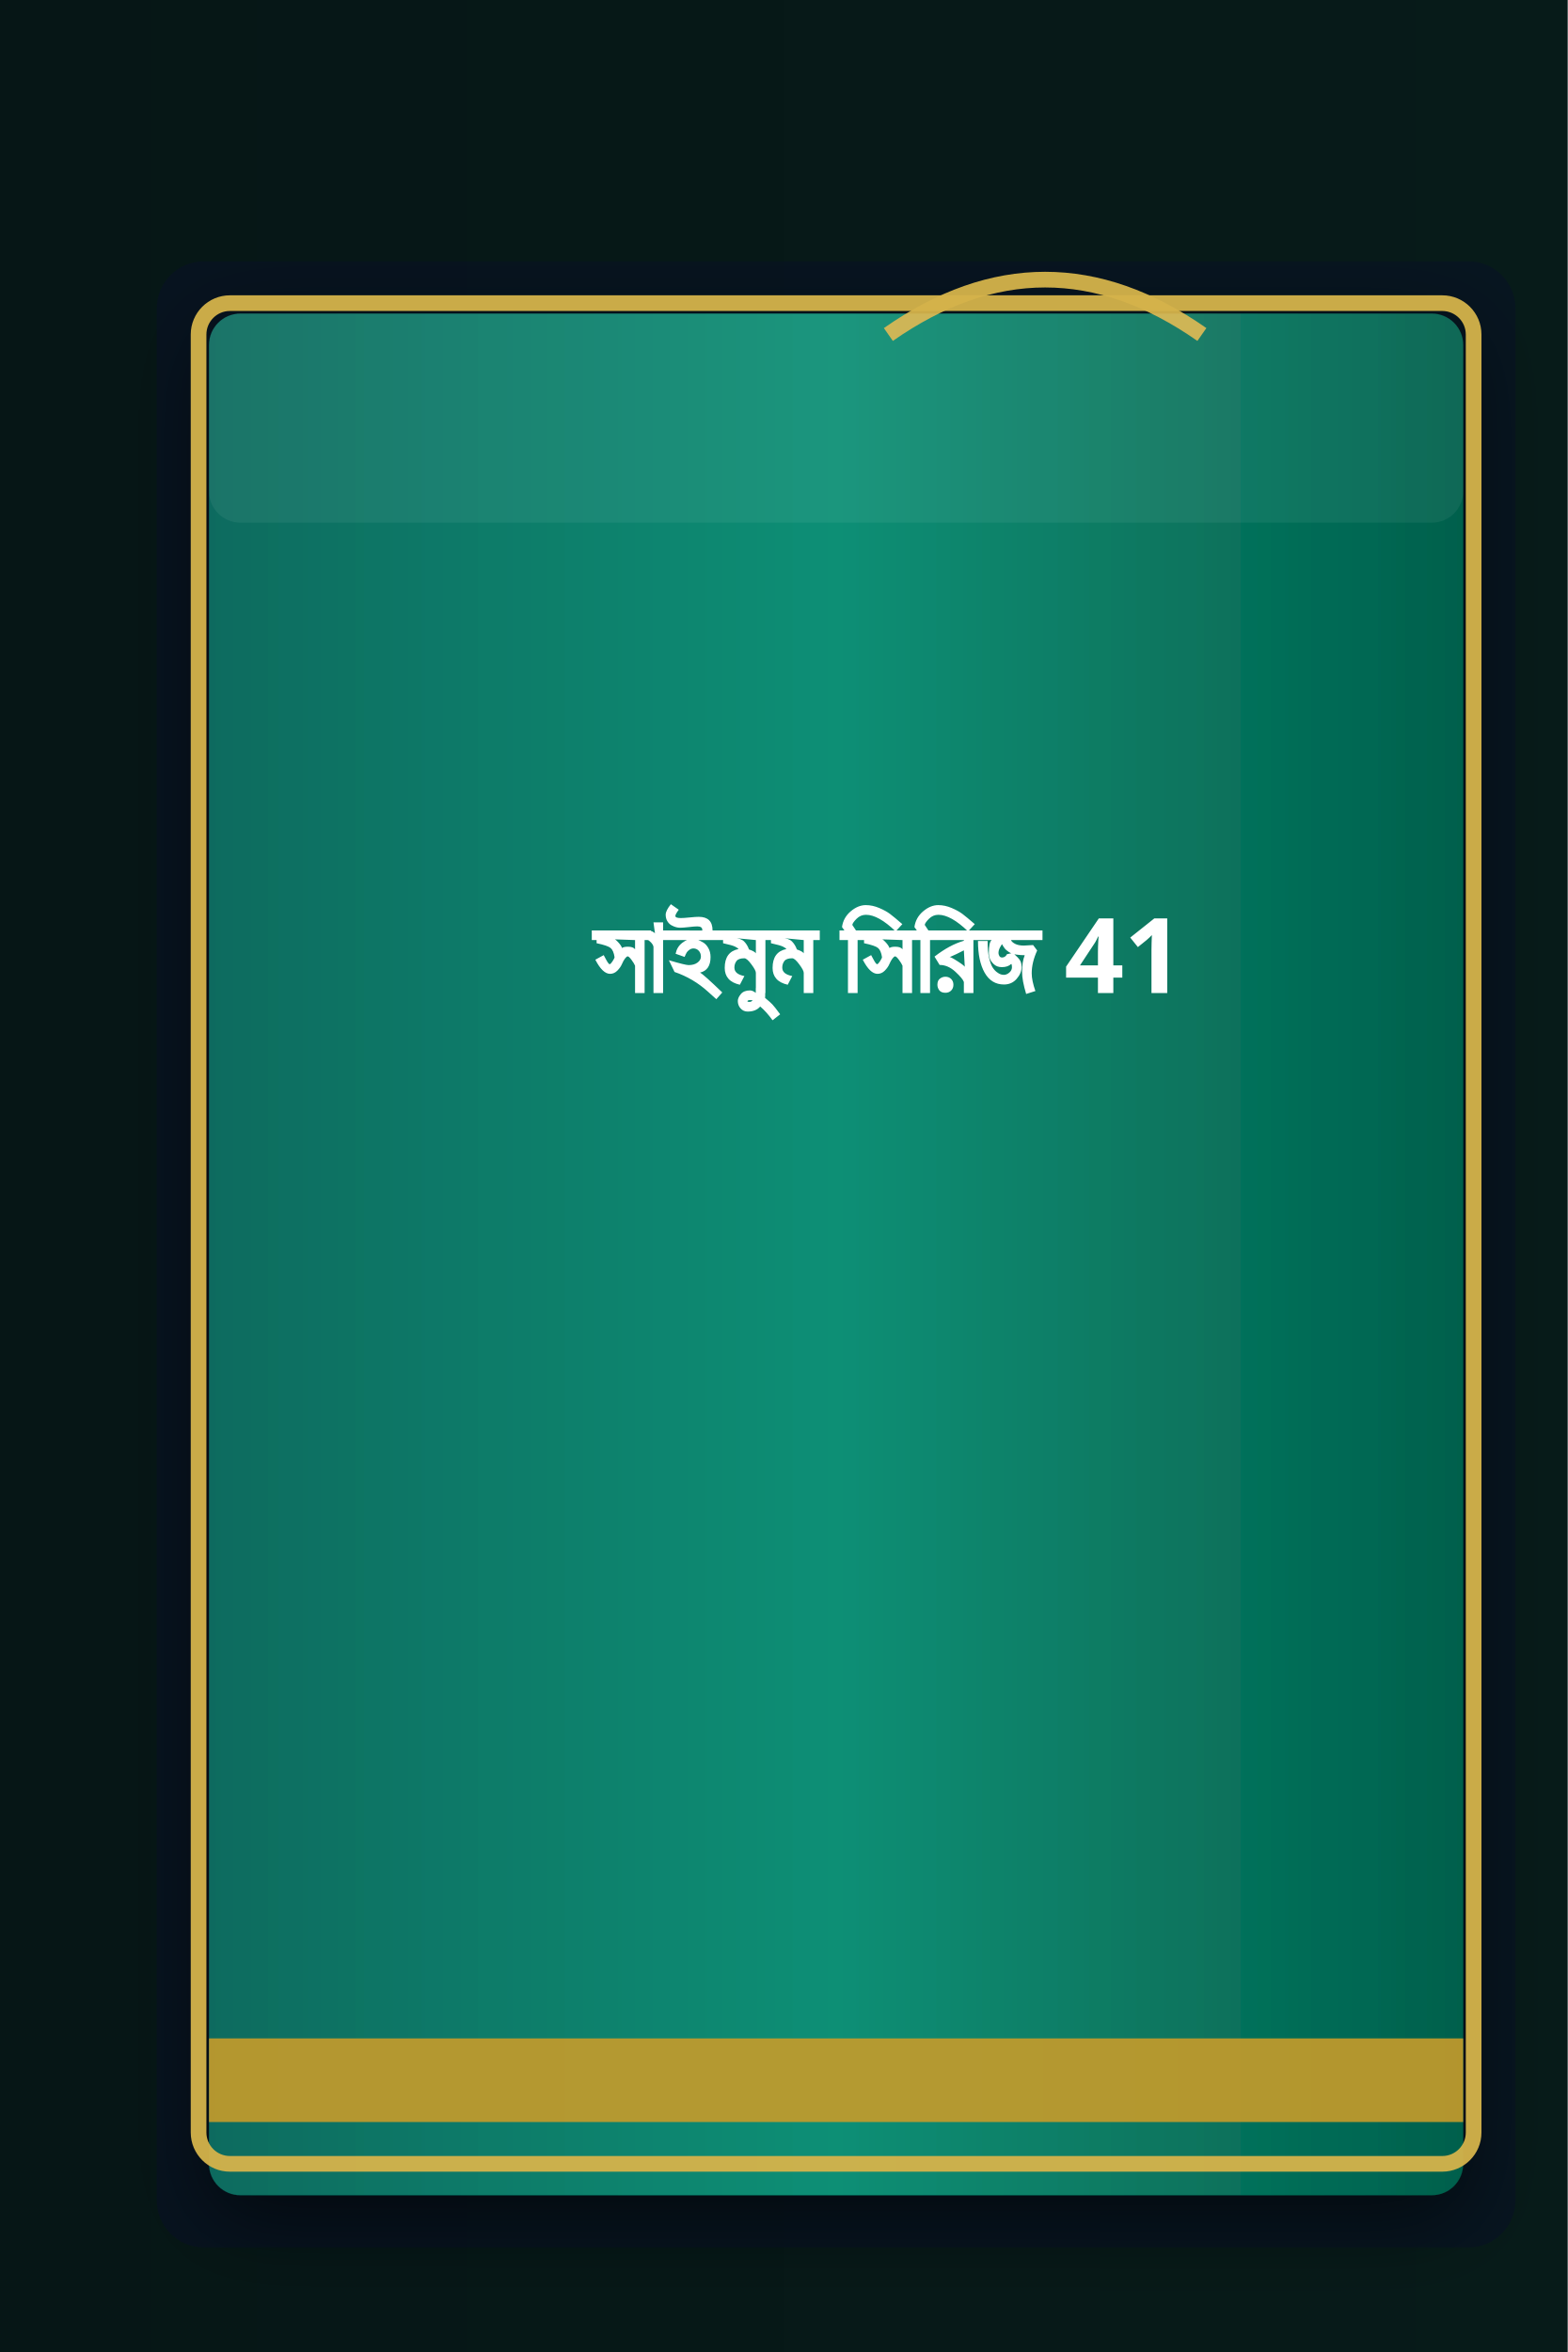
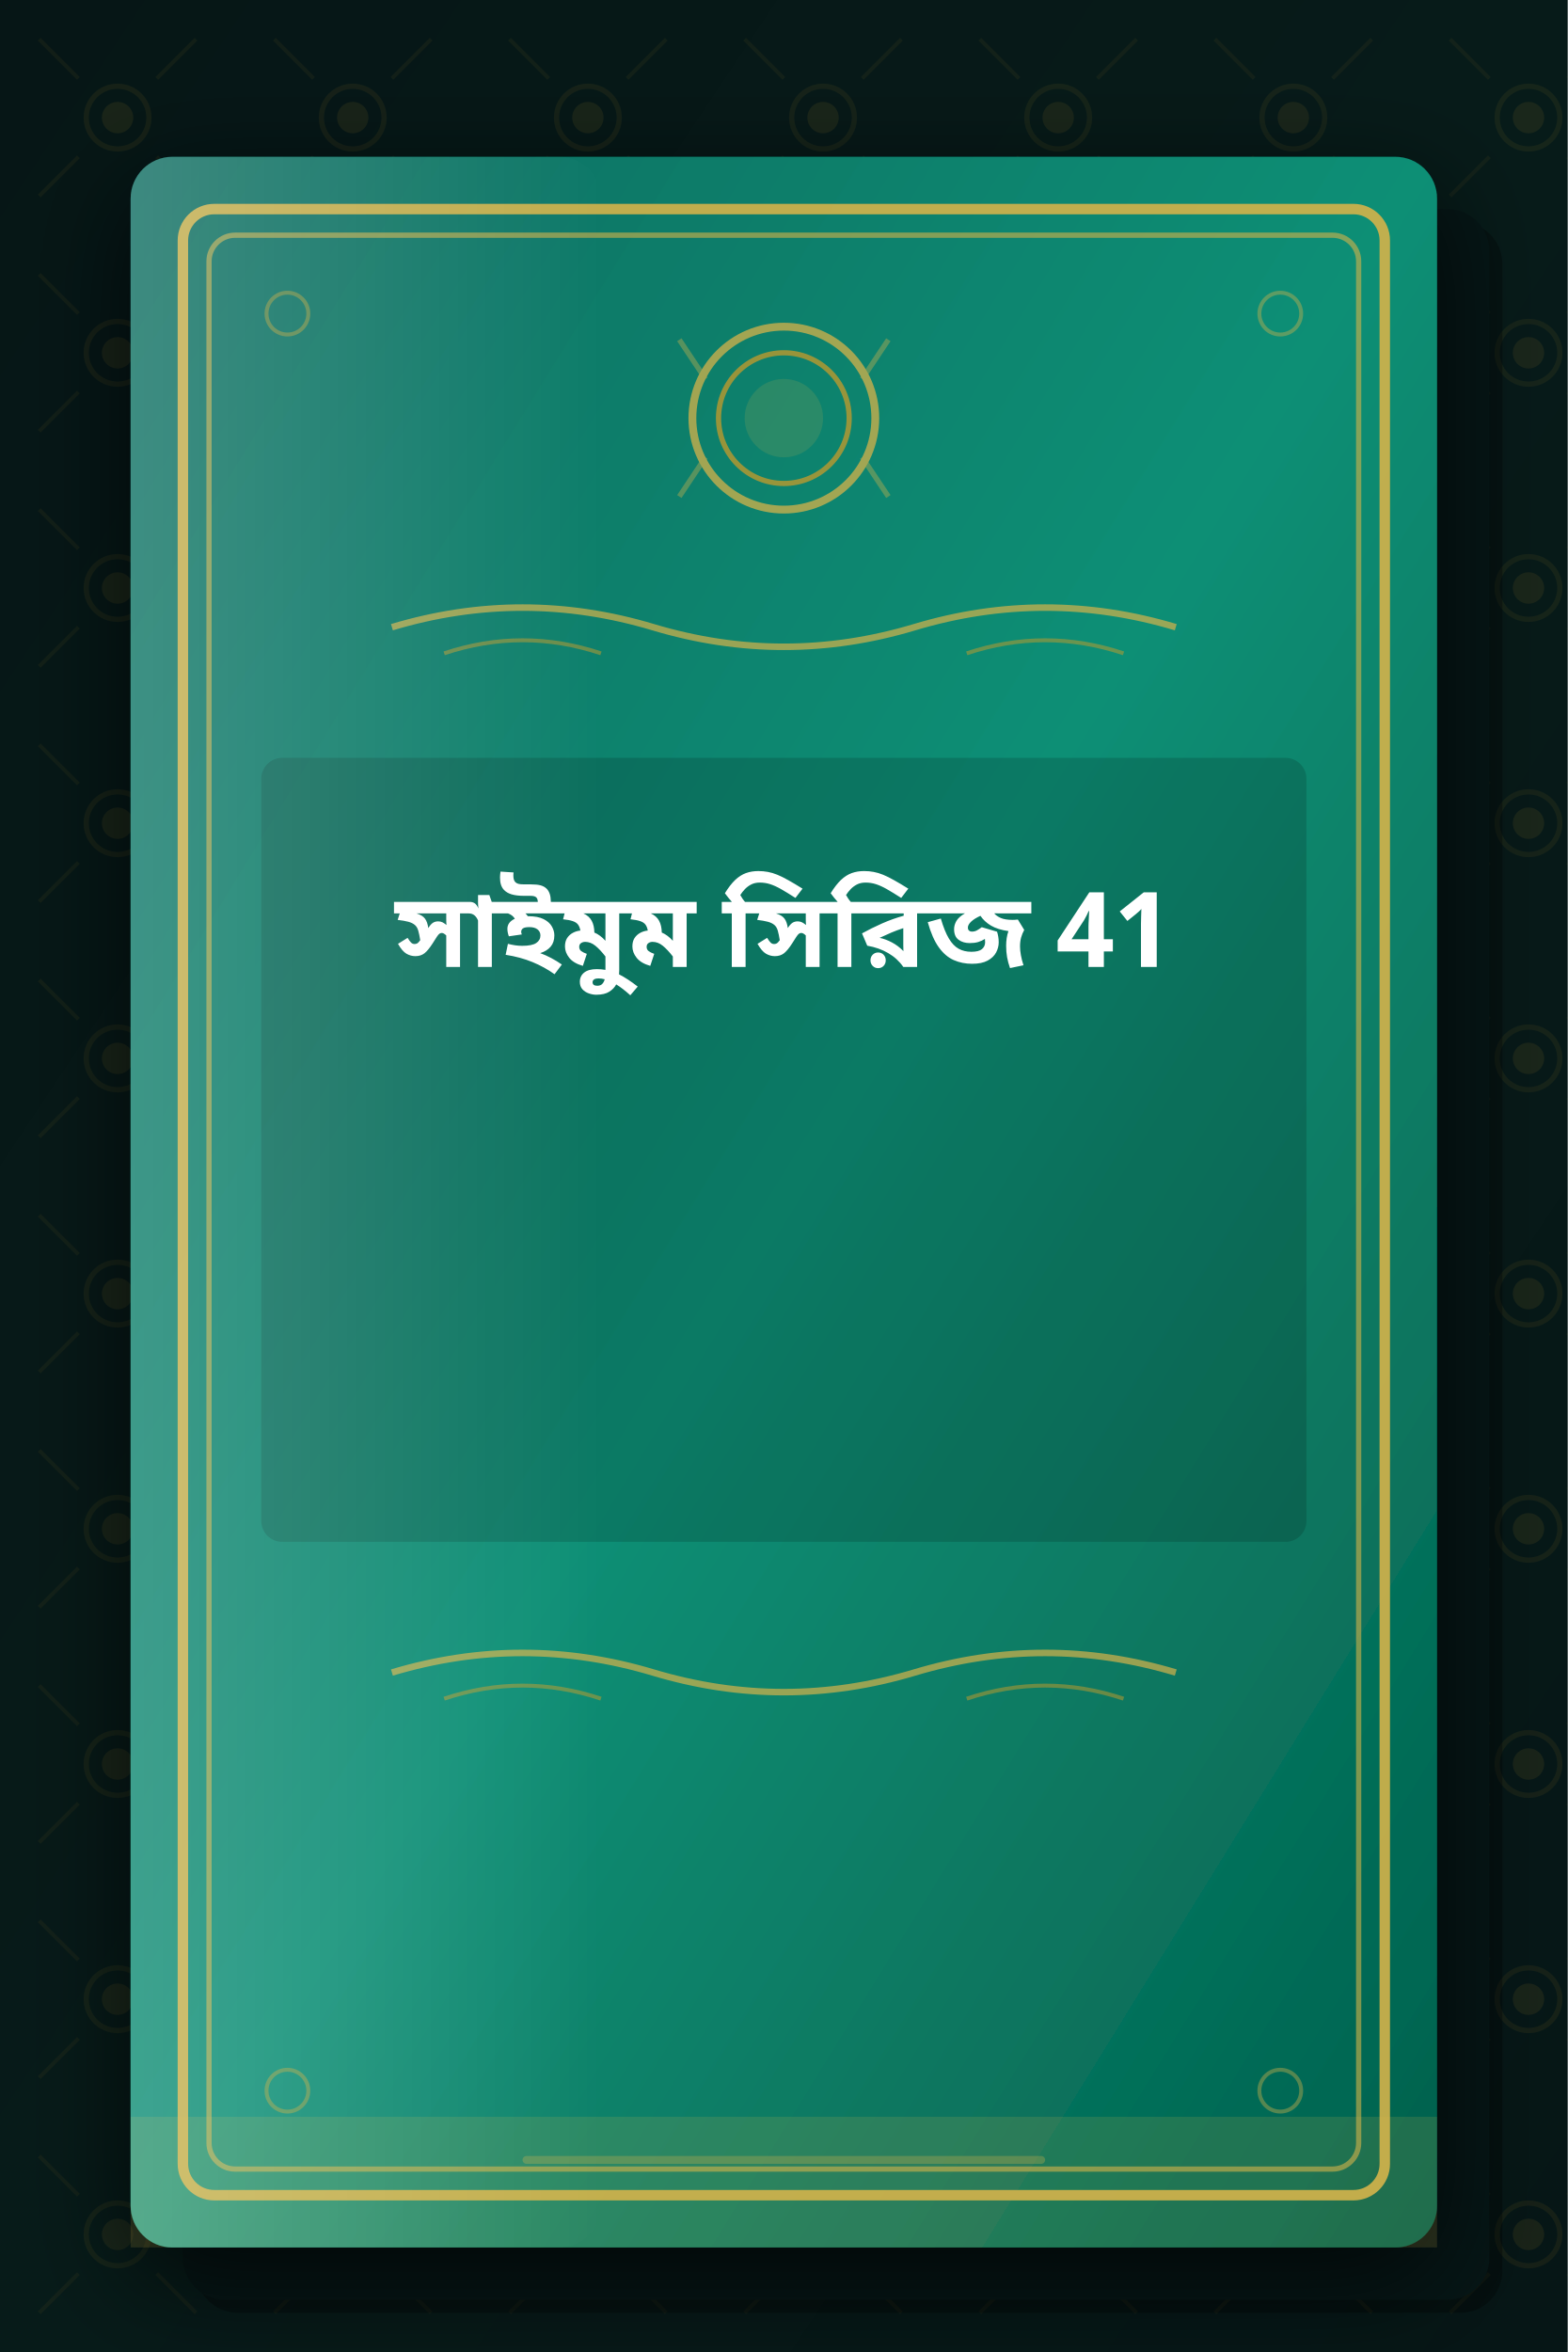
<svg xmlns="http://www.w3.org/2000/svg" width="600" height="900" viewBox="0 0 600 900">
  <defs>
-     <linearGradient id="g" x1="0" x2="1">
+     <linearGradient id="bga1w5cp" x1="0" x2="1" y1="0" y2="1">
      <stop offset="0%" stop-color="#061616" />
-       <stop offset="100%" stop-color="#071b19" />
+       <stop offset="50%" stop-color="#071b19" />
+       <stop offset="100%" stop-color="#061616" />
    </linearGradient>
-     <linearGradient id="coverGrad" x1="0" x2="1">
+     <linearGradient id="covera1w5cp" x1="0" x2="1" y1="0" y2="1">
      <stop offset="0%" stop-color="#0f6b5f" />
      <stop offset="50%" stop-color="#0b8f75" />
      <stop offset="100%" stop-color="#04604c" />
    </linearGradient>
-     <filter id="ds" x="-20%" y="-20%" width="140%" height="140%">
-       <feDropShadow dx="0" dy="8" stdDeviation="16" flood-color="#000" flood-opacity="0.6" />
+     <filter id="shadowa1w5cp" x="-20%" y="-20%" width="140%" height="140%">
+       <feDropShadow dx="0" dy="12" stdDeviation="20" flood-color="#000" flood-opacity="0.7" />
    </filter>
+     <pattern id="patterna1w5cp" x="0" y="0" width="90" height="90" patternUnits="userSpaceOnUse">
+       <circle cx="45" cy="45" r="12" fill="none" stroke="#c79b2a" stroke-width="2" opacity="0.08" />
+       <circle cx="45" cy="45" r="6" fill="#c79b2a" opacity="0.1" />
+       <line x1="15" y1="15" x2="30" y2="30" stroke="#c79b2a" stroke-width="1.5" opacity="0.06" />
+       <line x1="75" y1="15" x2="60" y2="30" stroke="#c79b2a" stroke-width="1.5" opacity="0.06" />
+       <line x1="15" y1="75" x2="30" y2="60" stroke="#c79b2a" stroke-width="1.5" opacity="0.06" />
+       <line x1="75" y1="75" x2="60" y2="60" stroke="#c79b2a" stroke-width="1.5" opacity="0.06" />
+     </pattern>
+     <linearGradient id="shinea1w5cp" x1="0" x2="1" y1="0" y2="0">
+       <stop offset="0%" stop-color="#fff" stop-opacity="0.2" />
+       <stop offset="100%" stop-color="#fff" stop-opacity="0" />
+     </linearGradient>
  </defs>
-   <rect width="100%" height="100%" fill="url(#g)" />
-   <g transform="translate(40,80)">
-     <rect x="20" y="20" width="520" height="760" rx="18" fill="#071026" opacity="0.55" />
-     <rect x="40" y="40" width="480" height="720" rx="12" fill="url(#coverGrad)" filter="url(#ds)" />
-     <rect x="36" y="36" width="488" height="712" rx="12" fill="none" stroke="#d4b24a" stroke-width="6" opacity="0.95" />
-     <path d="M300 48 C340 20 380 20 420 48" fill="none" stroke="#d4b24a" stroke-width="6" opacity="0.95" />
-     <rect x="40" y="700" width="480" height="32" fill="#c79b2a" opacity="0.9" />
-     <rect x="40" y="40" width="480" height="80" rx="12" fill="rgba(255,255,255,0.06)" />
-     <text x="300" y="300" text-anchor="middle" fill="#ffffff" font-family="Noto Sans, Arial, sans-serif" style="font-weight:700;">
-       <tspan x="300" dy="0" font-size="40" font-weight="700">সাইমুম সিরিজ 41</tspan>
+   <rect width="100%" height="100%" fill="url(#bga1w5cp)" />
+   <rect width="100%" height="100%" fill="url(#patterna1w5cp)" />
+   <g transform="translate(50,60)">
+     <rect x="25" y="25" width="500" height="800" rx="16" fill="#000" opacity="0.3" />
+     <rect x="20" y="20" width="500" height="800" rx="16" fill="#061616" />
+     <rect x="0" y="0" width="500" height="800" rx="16" fill="url(#covera1w5cp)" filter="url(#shadowa1w5cp)" />
+     <rect x="20" y="20" width="460" height="760" rx="12" fill="none" stroke="#d4b24a" stroke-width="4" opacity="0.9" />
+     <rect x="30" y="30" width="440" height="740" rx="10" fill="none" stroke="#d4b24a" stroke-width="2" opacity="0.6" />
+     <g opacity="0.75">
+       <circle cx="250" cy="100" r="35" fill="none" stroke="#d4b24a" stroke-width="3" />
+       <circle cx="250" cy="100" r="25" fill="none" stroke="#c79b2a" stroke-width="2" />
+       <circle cx="250" cy="100" r="15" fill="#d4b24a" opacity="0.2" />
+       <path d="M210 70 L220 85" stroke="#d4b24a" stroke-width="2" opacity="0.5" />
+       <path d="M290 70 L280 85" stroke="#d4b24a" stroke-width="2" opacity="0.5" />
+       <path d="M210 130 L220 115" stroke="#d4b24a" stroke-width="2" opacity="0.5" />
+       <path d="M290 130 L280 115" stroke="#d4b24a" stroke-width="2" opacity="0.5" />
+     </g>
+     <path d="M100 180 Q150 165 200 180 T300 180 T400 180" fill="none" stroke="#d4b24a" stroke-width="2.5" opacity="0.7" />
+     <path d="M120 190 Q150 180 180 190" fill="none" stroke="#c79b2a" stroke-width="1.5" opacity="0.5" />
+     <path d="M320 190 Q350 180 380 190" fill="none" stroke="#c79b2a" stroke-width="1.5" opacity="0.5" />
+     <rect x="50" y="230" width="400" height="300" rx="8" fill="#000" opacity="0.15" />
+     <text x="250" y="310" text-anchor="middle" fill="#ffffff" font-family="'Noto Sans Bengali', 'Noto Sans', Arial, sans-serif" font-weight="700">
+       <tspan x="250" dy="0" font-size="40">সাইমুম সিরিজ 41</tspan>
    </text>
+     <path d="M100 580 Q150 565 200 580 T300 580 T400 580" fill="none" stroke="#d4b24a" stroke-width="2.5" opacity="0.7" />
+     <path d="M120 590 Q150 580 180 590" fill="none" stroke="#c79b2a" stroke-width="1.5" opacity="0.5" />
+     <path d="M320 590 Q350 580 380 590" fill="none" stroke="#c79b2a" stroke-width="1.5" opacity="0.5" />
+     <rect x="0" y="750" width="500" height="50" fill="#d4b24a" opacity="0.15" rx="0 0 16 16" />
+     <rect x="150" y="765" width="200" height="3" fill="#d4b24a" opacity="0.3" rx="1.5" />
+     <rect x="0" y="0" width="180" height="800" rx="16" fill="url(#shinea1w5cp)" />
+     <circle cx="60" cy="60" r="8" fill="none" stroke="#d4b24a" stroke-width="1.5" opacity="0.4" />
+     <circle cx="440" cy="60" r="8" fill="none" stroke="#d4b24a" stroke-width="1.5" opacity="0.4" />
+     <circle cx="60" cy="740" r="8" fill="none" stroke="#d4b24a" stroke-width="1.5" opacity="0.4" />
+     <circle cx="440" cy="740" r="8" fill="none" stroke="#d4b24a" stroke-width="1.5" opacity="0.4" />
  </g>
</svg>
